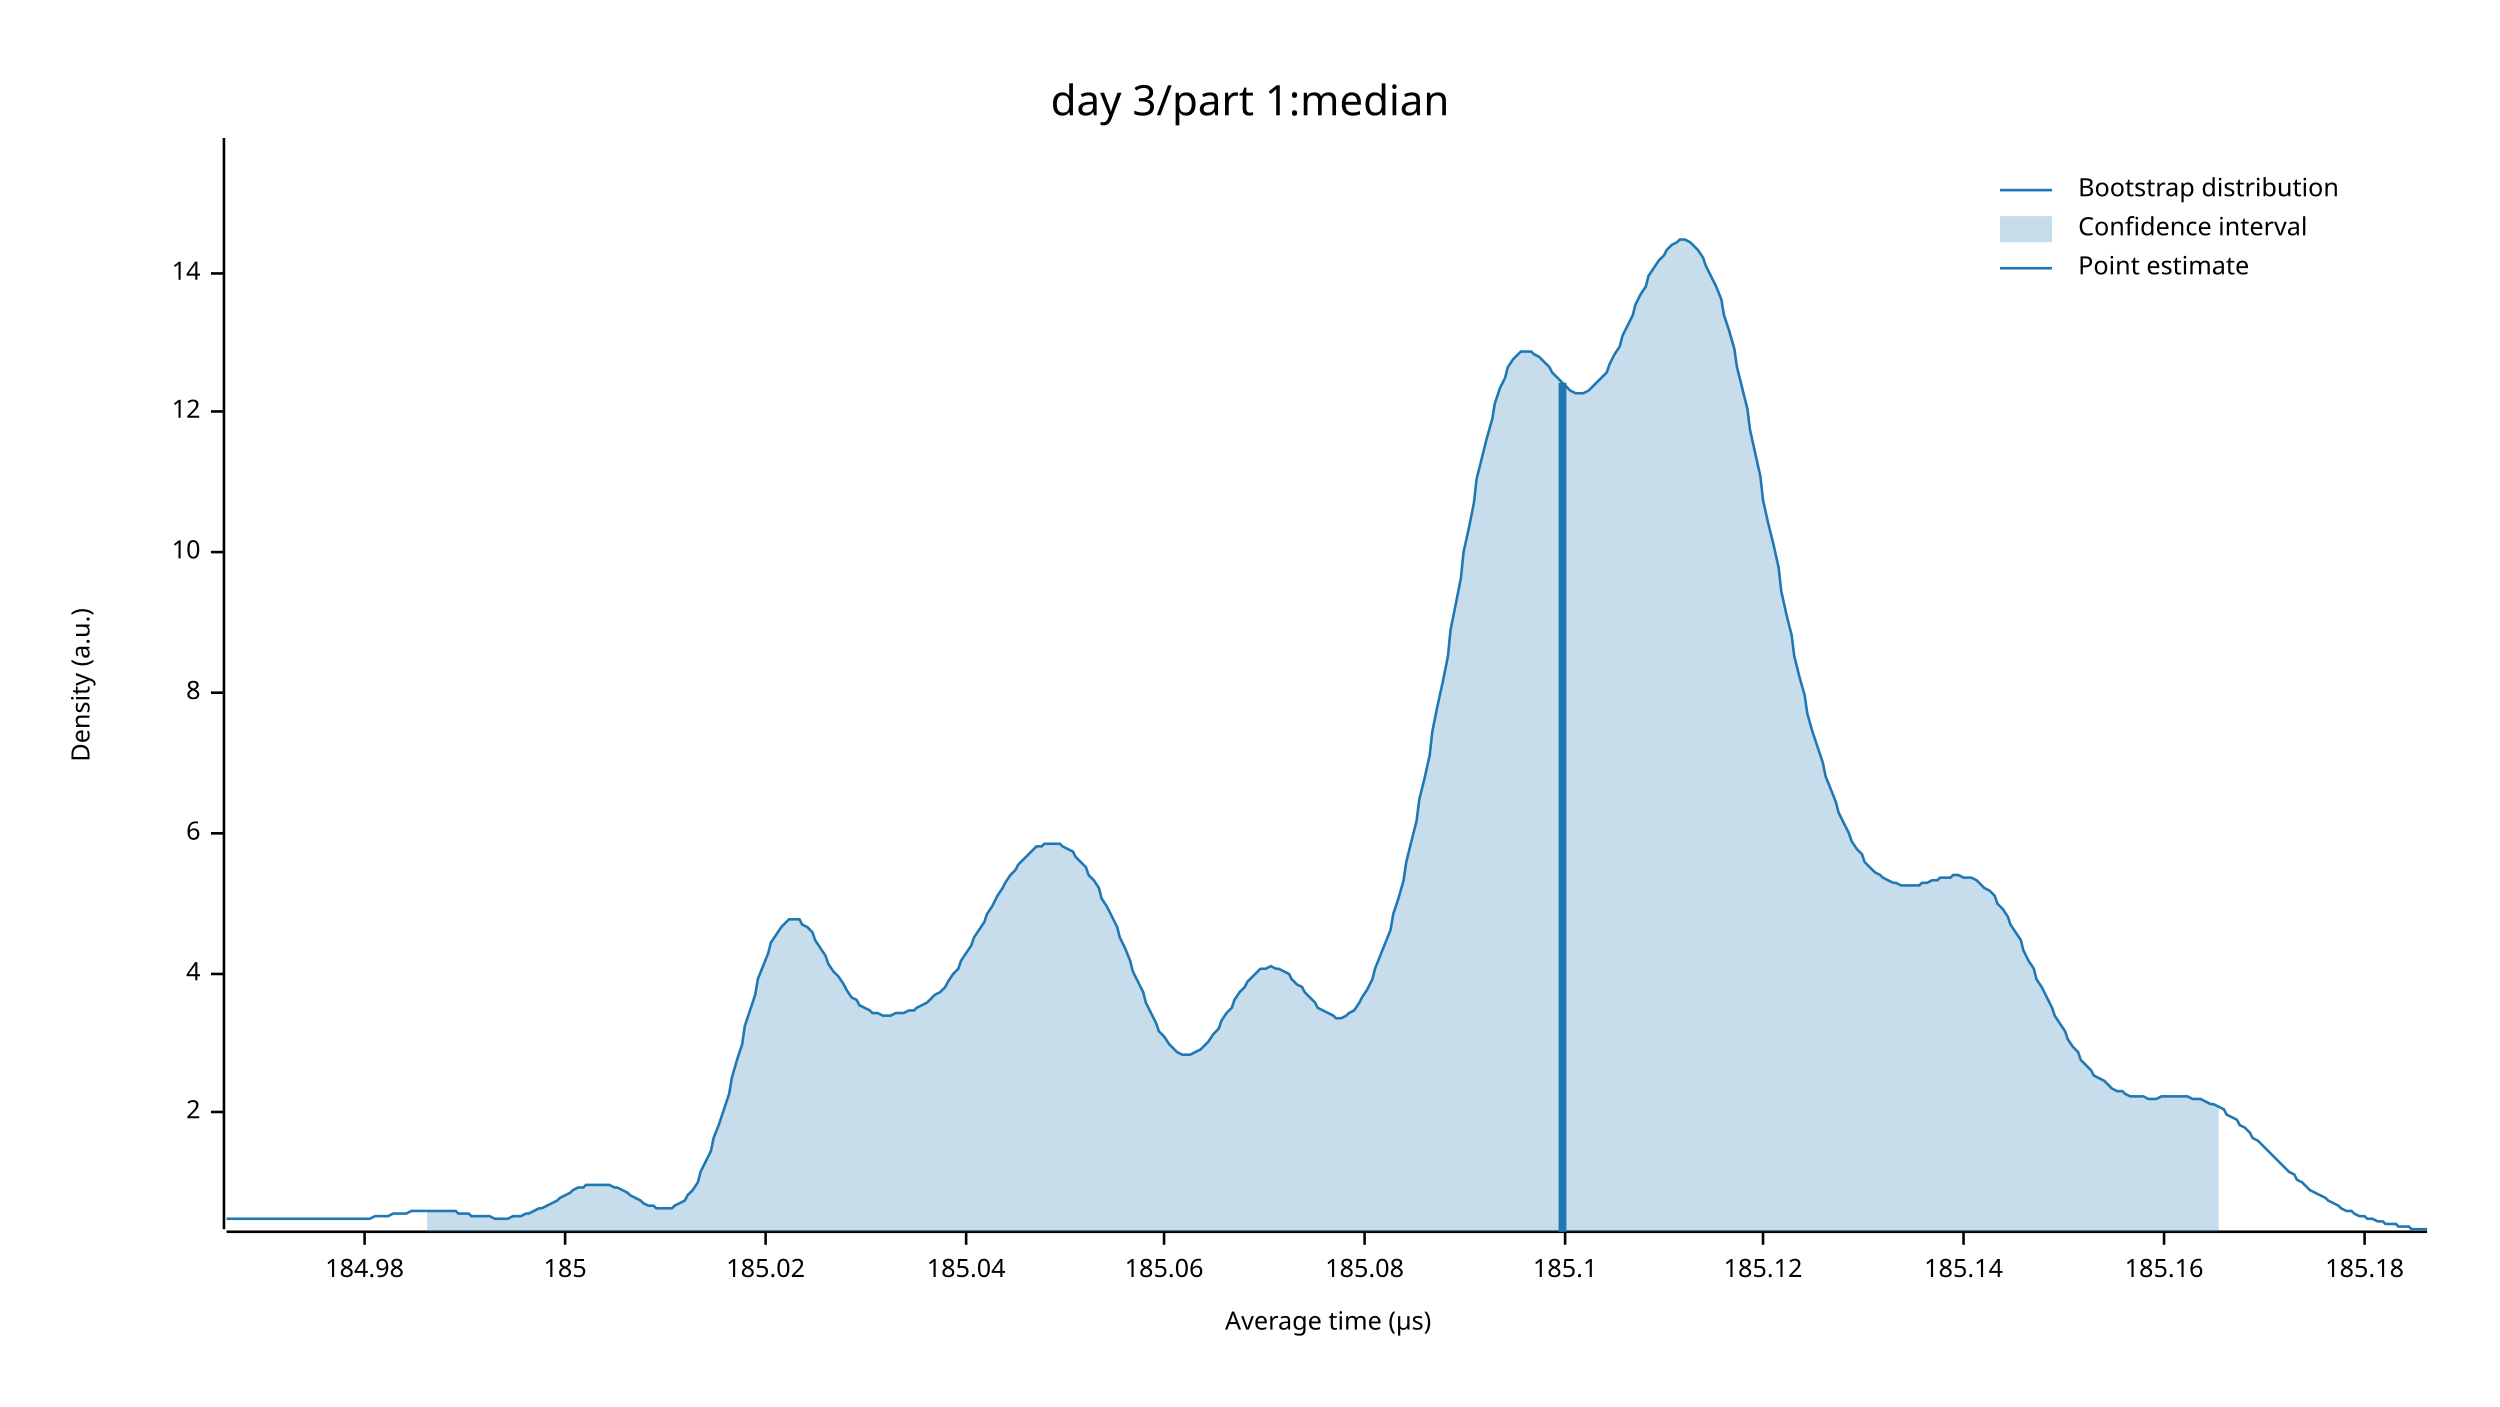
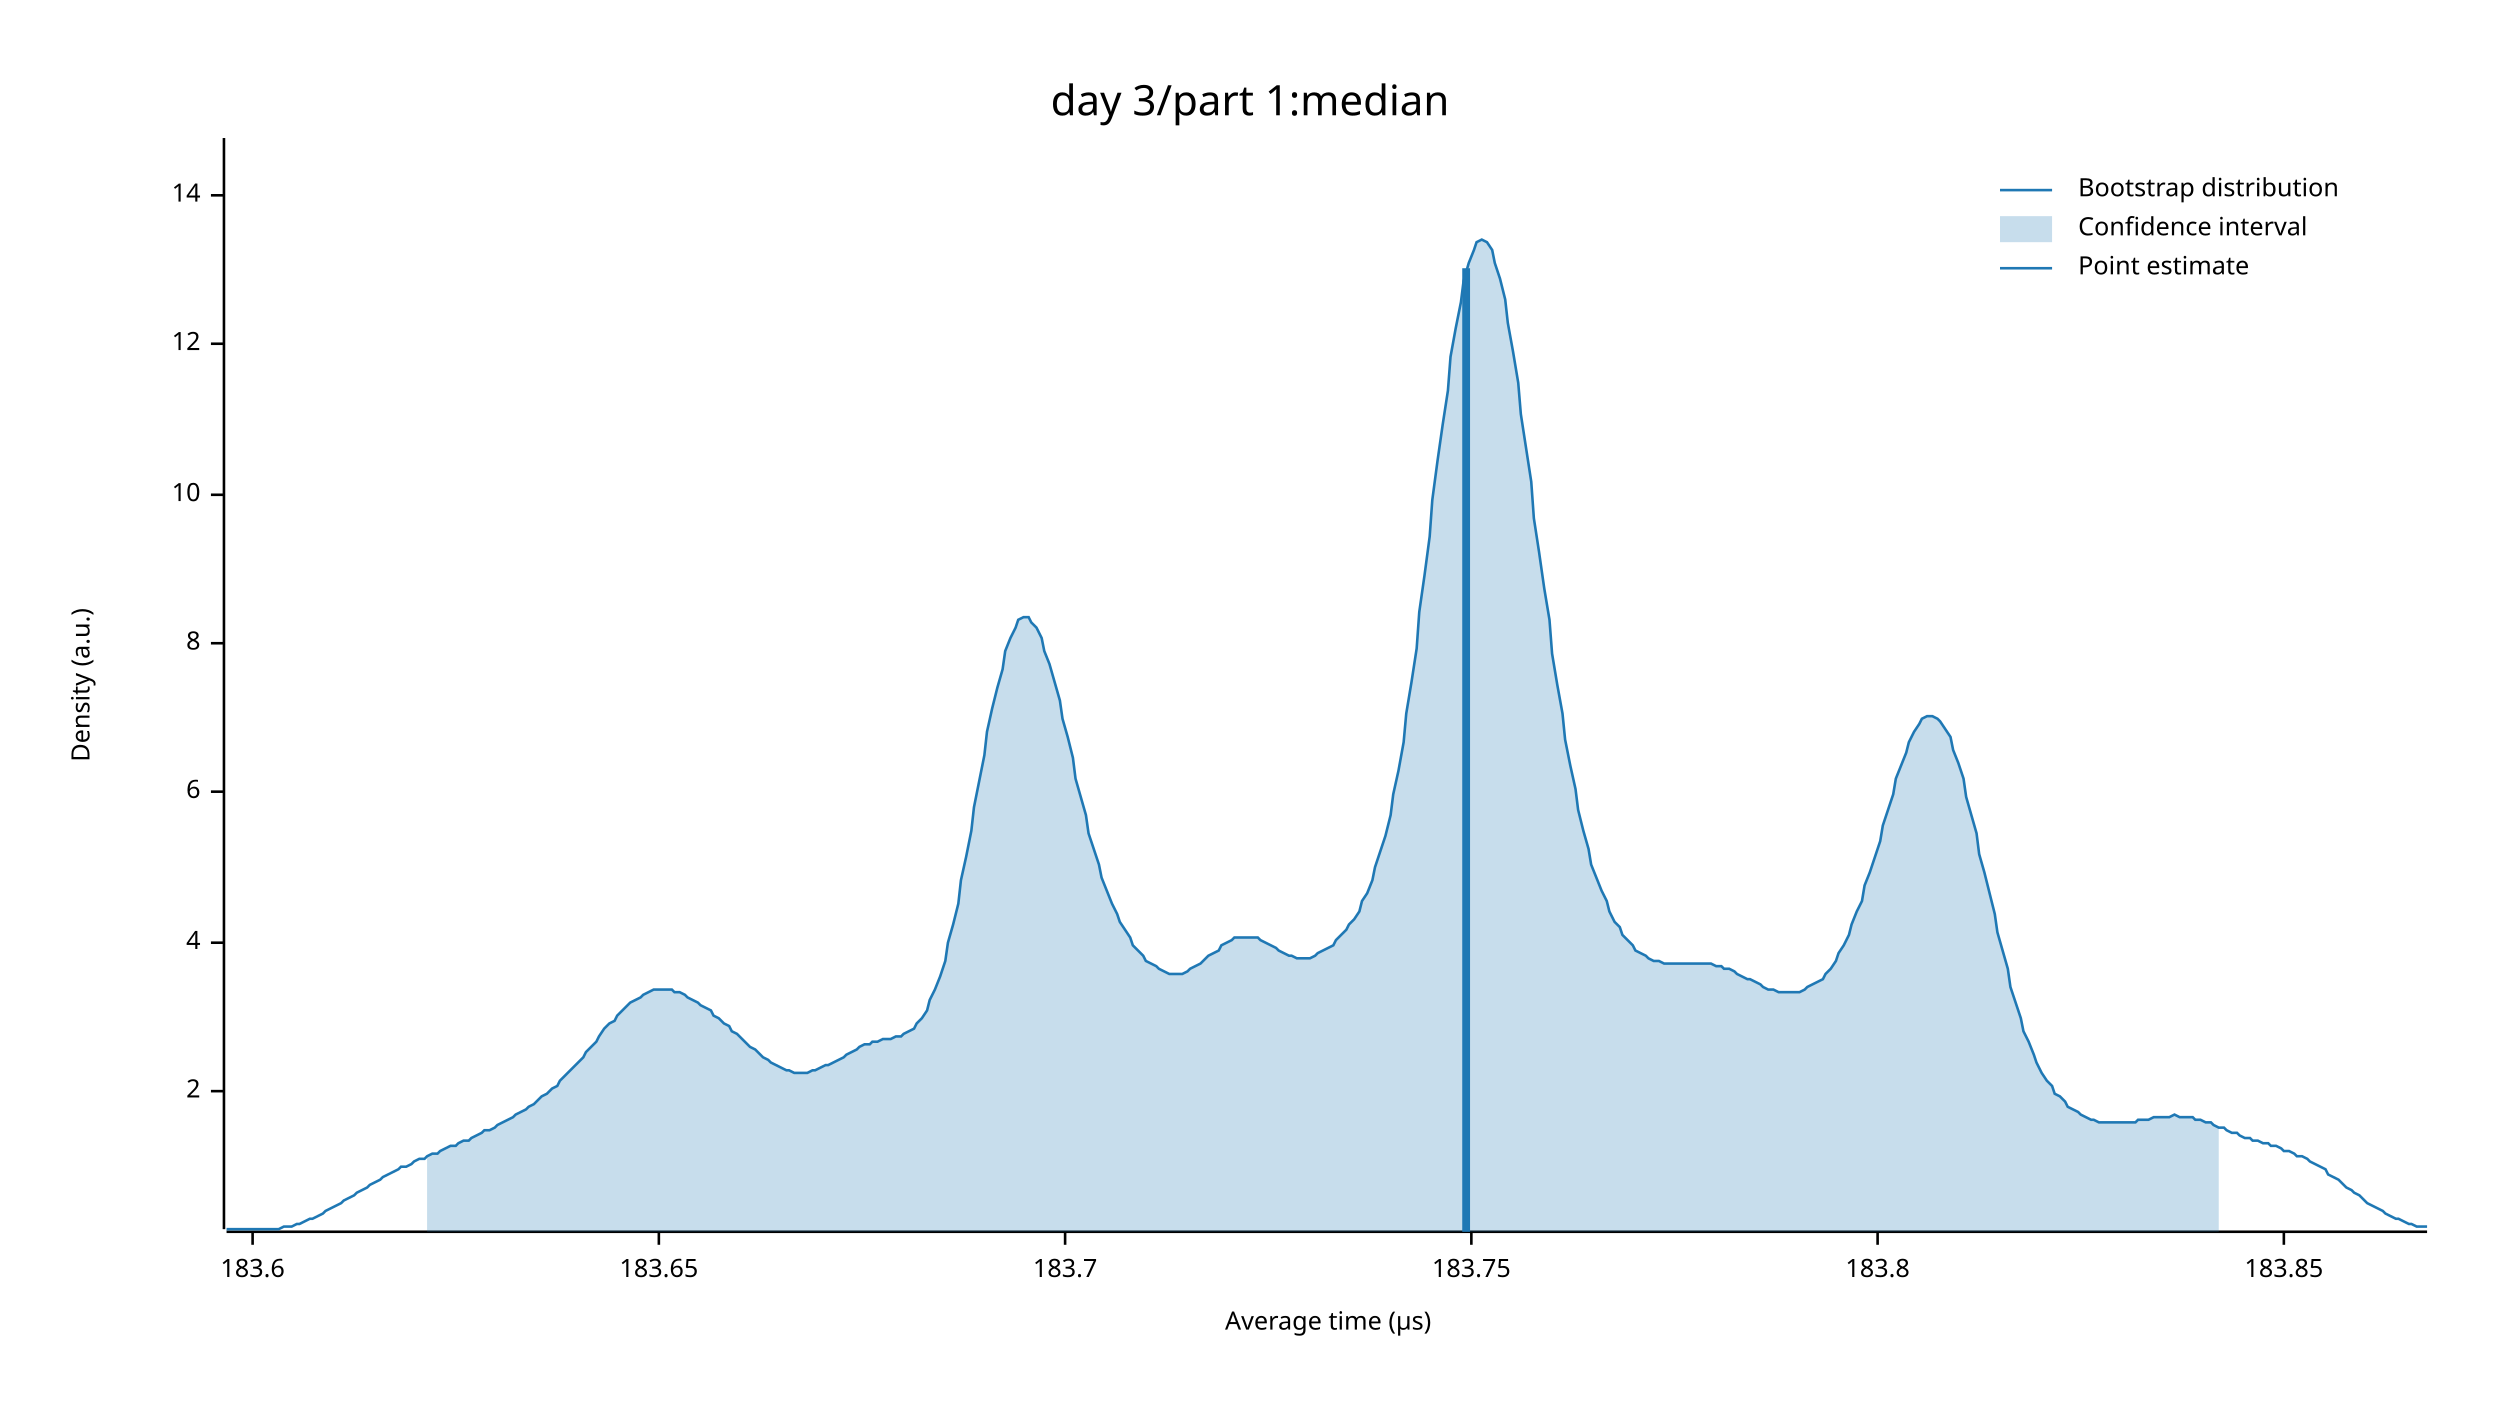
<svg xmlns="http://www.w3.org/2000/svg" width="960" height="540" viewBox="0 0 960 540">
  <text x="480" y="32" dy="0.76em" text-anchor="middle" font-family="sans-serif" font-size="16.129" opacity="1" fill="#000000">
day 3/part 1:median
</text>
  <text x="27" y="263" dy="0.76em" text-anchor="middle" font-family="sans-serif" font-size="9.677" opacity="1" fill="#000000" transform="rotate(270, 27, 263)">
Density (a.u.)
</text>
  <text x="510" y="513" dy="-0.5ex" text-anchor="middle" font-family="sans-serif" font-size="9.677" opacity="1" fill="#000000">
Average time (µs)
</text>
  <polyline fill="none" opacity="1" stroke="#000000" stroke-width="1" points="86,53 86,472 " />
-   <text x="77" y="427" dy="0.5ex" text-anchor="end" font-family="sans-serif" font-size="9.677" opacity="1" fill="#000000">
+   <text x="77" y="419" dy="0.5ex" text-anchor="end" font-family="sans-serif" font-size="9.677" opacity="1" fill="#000000">
2
</text>
-   <polyline fill="none" opacity="1" stroke="#000000" stroke-width="1" points="81,427 86,427 " />
-   <text x="77" y="374" dy="0.5ex" text-anchor="end" font-family="sans-serif" font-size="9.677" opacity="1" fill="#000000">
+   <polyline fill="none" opacity="1" stroke="#000000" stroke-width="1" points="81,419 86,419 " />
+   <text x="77" y="362" dy="0.5ex" text-anchor="end" font-family="sans-serif" font-size="9.677" opacity="1" fill="#000000">
4
</text>
-   <polyline fill="none" opacity="1" stroke="#000000" stroke-width="1" points="81,374 86,374 " />
-   <text x="77" y="320" dy="0.5ex" text-anchor="end" font-family="sans-serif" font-size="9.677" opacity="1" fill="#000000">
+   <polyline fill="none" opacity="1" stroke="#000000" stroke-width="1" points="81,362 86,362 " />
+   <text x="77" y="304" dy="0.5ex" text-anchor="end" font-family="sans-serif" font-size="9.677" opacity="1" fill="#000000">
6
</text>
-   <polyline fill="none" opacity="1" stroke="#000000" stroke-width="1" points="81,320 86,320 " />
-   <text x="77" y="266" dy="0.5ex" text-anchor="end" font-family="sans-serif" font-size="9.677" opacity="1" fill="#000000">
+   <polyline fill="none" opacity="1" stroke="#000000" stroke-width="1" points="81,304 86,304 " />
+   <text x="77" y="247" dy="0.5ex" text-anchor="end" font-family="sans-serif" font-size="9.677" opacity="1" fill="#000000">
8
</text>
-   <polyline fill="none" opacity="1" stroke="#000000" stroke-width="1" points="81,266 86,266 " />
-   <text x="77" y="212" dy="0.5ex" text-anchor="end" font-family="sans-serif" font-size="9.677" opacity="1" fill="#000000">
+   <polyline fill="none" opacity="1" stroke="#000000" stroke-width="1" points="81,247 86,247 " />
+   <text x="77" y="190" dy="0.5ex" text-anchor="end" font-family="sans-serif" font-size="9.677" opacity="1" fill="#000000">
10
</text>
-   <polyline fill="none" opacity="1" stroke="#000000" stroke-width="1" points="81,212 86,212 " />
-   <text x="77" y="158" dy="0.5ex" text-anchor="end" font-family="sans-serif" font-size="9.677" opacity="1" fill="#000000">
+   <polyline fill="none" opacity="1" stroke="#000000" stroke-width="1" points="81,190 86,190 " />
+   <text x="77" y="132" dy="0.5ex" text-anchor="end" font-family="sans-serif" font-size="9.677" opacity="1" fill="#000000">
12
</text>
-   <polyline fill="none" opacity="1" stroke="#000000" stroke-width="1" points="81,158 86,158 " />
-   <text x="77" y="105" dy="0.5ex" text-anchor="end" font-family="sans-serif" font-size="9.677" opacity="1" fill="#000000">
+   <polyline fill="none" opacity="1" stroke="#000000" stroke-width="1" points="81,132 86,132 " />
+   <text x="77" y="75" dy="0.5ex" text-anchor="end" font-family="sans-serif" font-size="9.677" opacity="1" fill="#000000">
14
</text>
-   <polyline fill="none" opacity="1" stroke="#000000" stroke-width="1" points="81,105 86,105 " />
+   <polyline fill="none" opacity="1" stroke="#000000" stroke-width="1" points="81,75 86,75 " />
  <polyline fill="none" opacity="1" stroke="#000000" stroke-width="1" points="87,473 932,473 " />
-   <text x="140" y="483" dy="0.76em" text-anchor="middle" font-family="sans-serif" font-size="9.677" opacity="1" fill="#000000">
- 184.98
+   <text x="97" y="483" dy="0.76em" text-anchor="middle" font-family="sans-serif" font-size="9.677" opacity="1" fill="#000000">
+ 183.6
</text>
-   <polyline fill="none" opacity="1" stroke="#000000" stroke-width="1" points="140,473 140,478 " />
-   <text x="217" y="483" dy="0.76em" text-anchor="middle" font-family="sans-serif" font-size="9.677" opacity="1" fill="#000000">
- 185
+   <polyline fill="none" opacity="1" stroke="#000000" stroke-width="1" points="97,473 97,478 " />
+   <text x="253" y="483" dy="0.76em" text-anchor="middle" font-family="sans-serif" font-size="9.677" opacity="1" fill="#000000">
+ 183.65
</text>
-   <polyline fill="none" opacity="1" stroke="#000000" stroke-width="1" points="217,473 217,478 " />
-   <text x="294" y="483" dy="0.76em" text-anchor="middle" font-family="sans-serif" font-size="9.677" opacity="1" fill="#000000">
- 185.02
+   <polyline fill="none" opacity="1" stroke="#000000" stroke-width="1" points="253,473 253,478 " />
+   <text x="409" y="483" dy="0.76em" text-anchor="middle" font-family="sans-serif" font-size="9.677" opacity="1" fill="#000000">
+ 183.7
</text>
-   <polyline fill="none" opacity="1" stroke="#000000" stroke-width="1" points="294,473 294,478 " />
-   <text x="371" y="483" dy="0.76em" text-anchor="middle" font-family="sans-serif" font-size="9.677" opacity="1" fill="#000000">
- 185.04
+   <polyline fill="none" opacity="1" stroke="#000000" stroke-width="1" points="409,473 409,478 " />
+   <text x="565" y="483" dy="0.76em" text-anchor="middle" font-family="sans-serif" font-size="9.677" opacity="1" fill="#000000">
+ 183.75
</text>
-   <polyline fill="none" opacity="1" stroke="#000000" stroke-width="1" points="371,473 371,478 " />
-   <text x="447" y="483" dy="0.76em" text-anchor="middle" font-family="sans-serif" font-size="9.677" opacity="1" fill="#000000">
- 185.06
+   <polyline fill="none" opacity="1" stroke="#000000" stroke-width="1" points="565,473 565,478 " />
+   <text x="721" y="483" dy="0.76em" text-anchor="middle" font-family="sans-serif" font-size="9.677" opacity="1" fill="#000000">
+ 183.8
</text>
-   <polyline fill="none" opacity="1" stroke="#000000" stroke-width="1" points="447,473 447,478 " />
-   <text x="524" y="483" dy="0.76em" text-anchor="middle" font-family="sans-serif" font-size="9.677" opacity="1" fill="#000000">
- 185.08
+   <polyline fill="none" opacity="1" stroke="#000000" stroke-width="1" points="721,473 721,478 " />
+   <text x="877" y="483" dy="0.76em" text-anchor="middle" font-family="sans-serif" font-size="9.677" opacity="1" fill="#000000">
+ 183.85
</text>
-   <polyline fill="none" opacity="1" stroke="#000000" stroke-width="1" points="524,473 524,478 " />
-   <text x="601" y="483" dy="0.76em" text-anchor="middle" font-family="sans-serif" font-size="9.677" opacity="1" fill="#000000">
- 185.1
- </text>
-   <polyline fill="none" opacity="1" stroke="#000000" stroke-width="1" points="601,473 601,478 " />
-   <text x="677" y="483" dy="0.76em" text-anchor="middle" font-family="sans-serif" font-size="9.677" opacity="1" fill="#000000">
- 185.12
- </text>
-   <polyline fill="none" opacity="1" stroke="#000000" stroke-width="1" points="677,473 677,478 " />
-   <text x="754" y="483" dy="0.76em" text-anchor="middle" font-family="sans-serif" font-size="9.677" opacity="1" fill="#000000">
- 185.14
- </text>
-   <polyline fill="none" opacity="1" stroke="#000000" stroke-width="1" points="754,473 754,478 " />
-   <text x="831" y="483" dy="0.76em" text-anchor="middle" font-family="sans-serif" font-size="9.677" opacity="1" fill="#000000">
- 185.16
- </text>
-   <polyline fill="none" opacity="1" stroke="#000000" stroke-width="1" points="831,473 831,478 " />
-   <text x="908" y="483" dy="0.76em" text-anchor="middle" font-family="sans-serif" font-size="9.677" opacity="1" fill="#000000">
- 185.18
- </text>
-   <polyline fill="none" opacity="1" stroke="#000000" stroke-width="1" points="908,473 908,478 " />
-   <polyline fill="none" opacity="1" stroke="#1F78B4" stroke-width="1" points="87,468 88,468 90,468 92,468 93,468 95,468 97,468 98,468 100,468 102,468 103,468 105,468 107,468 109,468 110,468 112,468 114,468 115,468 117,468 119,468 120,468 122,468 124,468 125,468 127,468 129,468 131,468 132,468 134,468 136,468 137,468 139,468 141,468 142,468 144,467 146,467 147,467 149,467 151,466 153,466 154,466 156,466 158,465 159,465 161,465 163,465 164,465 166,465 168,465 169,465 171,465 173,465 175,465 176,466 178,466 180,466 181,467 183,467 185,467 186,467 188,467 190,468 191,468 193,468 195,468 197,467 198,467 200,467 202,466 203,466 205,465 207,464 208,464 210,463 212,462 214,461 215,460 217,459 219,458 220,457 222,456 224,456 225,455 227,455 229,455 230,455 232,455 234,455 236,456 237,456 239,457 241,458 242,459 244,460 246,461 247,462 249,463 251,463 252,464 254,464 256,464 258,464 259,463 261,462 263,461 264,459 266,457 268,454 269,450 271,446 273,442 274,437 276,432 278,426 280,420 281,414 283,407 285,401 286,394 288,388 290,382 291,376 293,371 295,366 296,362 298,359 300,356 302,354 303,353 305,353 307,353 308,355 310,356 312,358 313,361 315,364 317,367 318,370 320,373 322,375 324,378 325,380 327,383 329,384 330,386 332,387 334,388 335,389 337,389 339,390 341,390 342,390 344,389 346,389 347,389 349,388 351,388 352,387 354,386 356,385 357,384 359,382 361,381 363,379 364,377 366,374 368,372 369,369 371,366 373,363 374,360 376,357 378,354 379,351 381,348 383,344 385,341 386,339 388,336 390,334 391,332 393,330 395,328 396,327 398,325 400,325 401,324 403,324 405,324 407,324 408,325 410,326 412,327 413,329 415,331 417,333 418,336 420,338 422,341 423,345 425,348 427,352 429,356 430,360 432,364 434,369 435,373 437,377 439,381 440,385 442,389 444,393 445,396 447,398 449,401 451,403 452,404 454,405 456,405 457,405 459,404 461,403 462,402 464,400 466,397 468,395 469,392 471,389 473,387 474,384 476,381 478,379 479,377 481,375 483,373 484,372 486,372 488,371 490,372 491,372 493,373 495,374 496,376 498,378 500,379 501,381 503,383 505,385 506,387 508,388 510,389 512,390 513,391 515,391 517,390 518,389 520,388 522,385 523,383 525,380 527,376 528,372 530,367 532,362 534,357 535,351 537,345 539,338 540,331 542,323 544,315 545,307 547,299 549,290 550,281 552,271 554,262 556,252 557,242 559,232 561,222 562,212 564,203 566,193 567,184 569,176 571,168 573,161 574,155 576,149 578,145 579,141 581,138 583,136 584,135 586,135 588,135 589,136 591,137 593,139 595,141 596,143 598,145 600,147 601,148 603,150 605,151 606,151 608,151 610,150 611,149 613,147 615,145 617,143 618,140 620,136 622,133 623,129 625,125 627,121 628,117 630,113 632,110 633,106 635,103 637,100 639,98 640,96 642,94 644,93 645,92 647,92 649,93 650,94 652,96 654,99 655,102 657,106 659,110 661,115 662,121 664,127 666,134 667,141 669,149 671,157 672,165 674,174 676,183 677,192 679,201 681,209 683,218 684,227 686,236 688,244 689,252 691,260 693,267 694,274 696,281 698,287 700,293 701,298 703,303 705,308 706,312 708,316 710,320 711,323 713,326 715,328 716,331 718,333 720,335 722,336 723,337 725,338 727,339 728,339 730,340 732,340 733,340 735,340 737,340 738,339 740,339 742,338 744,338 745,337 747,337 749,337 750,336 752,336 754,337 755,337 757,337 759,338 760,339 762,341 764,342 766,344 767,347 769,349 771,352 772,355 774,358 776,361 777,365 779,369 781,372 782,376 784,379 786,383 788,387 789,390 791,393 793,396 794,399 796,402 798,404 799,407 801,409 803,411 804,413 806,414 808,415 810,417 811,418 813,419 815,419 816,420 818,421 820,421 821,421 823,421 825,422 827,422 828,422 830,421 832,421 833,421 835,421 837,421 838,421 840,421 842,422 843,422 845,422 847,423 849,424 850,424 852,425 854,426 855,428 857,429 859,430 860,432 862,433 864,435 865,437 867,438 869,440 871,442 872,443 874,445 876,447 877,448 879,450 881,451 882,453 884,454 886,456 887,457 889,458 891,459 893,460 894,461 896,462 898,463 899,464 901,465 903,465 904,466 906,467 908,467 909,468 911,468 913,469 915,469 916,470 918,470 920,470 921,471 923,471 925,471 926,472 928,472 930,472 932,472 " />
-   <polygon opacity="0.25" fill="#1F78B4" points="164,465 166,465 168,465 169,465 171,465 173,465 175,465 176,466 178,466 180,466 181,467 183,467 185,467 186,467 188,467 190,468 191,468 193,468 195,468 197,467 198,467 200,467 202,466 203,466 205,465 207,464 208,464 210,463 212,462 214,461 215,460 217,459 219,458 220,457 222,456 224,456 225,455 227,455 229,455 230,455 232,455 234,455 236,456 237,456 239,457 241,458 242,459 244,460 246,461 247,462 249,463 251,463 252,464 254,464 256,464 258,464 259,463 261,462 263,461 264,459 266,457 268,454 269,450 271,446 273,442 274,437 276,432 278,426 280,420 281,414 283,407 285,401 286,394 288,388 290,382 291,376 293,371 295,366 296,362 298,359 300,356 302,354 303,353 305,353 307,353 308,355 310,356 312,358 313,361 315,364 317,367 318,370 320,373 322,375 324,378 325,380 327,383 329,384 330,386 332,387 334,388 335,389 337,389 339,390 341,390 342,390 344,389 346,389 347,389 349,388 351,388 352,387 354,386 356,385 357,384 359,382 361,381 363,379 364,377 366,374 368,372 369,369 371,366 373,363 374,360 376,357 378,354 379,351 381,348 383,344 385,341 386,339 388,336 390,334 391,332 393,330 395,328 396,327 398,325 400,325 401,324 403,324 405,324 407,324 408,325 410,326 412,327 413,329 415,331 417,333 418,336 420,338 422,341 423,345 425,348 427,352 429,356 430,360 432,364 434,369 435,373 437,377 439,381 440,385 442,389 444,393 445,396 447,398 449,401 451,403 452,404 454,405 456,405 457,405 459,404 461,403 462,402 464,400 466,397 468,395 469,392 471,389 473,387 474,384 476,381 478,379 479,377 481,375 483,373 484,372 486,372 488,371 490,372 491,372 493,373 495,374 496,376 498,378 500,379 501,381 503,383 505,385 506,387 508,388 510,389 512,390 513,391 515,391 517,390 518,389 520,388 522,385 523,383 525,380 527,376 528,372 530,367 532,362 534,357 535,351 537,345 539,338 540,331 542,323 544,315 545,307 547,299 549,290 550,281 552,271 554,262 556,252 557,242 559,232 561,222 562,212 564,203 566,193 567,184 569,176 571,168 573,161 574,155 576,149 578,145 579,141 581,138 583,136 584,135 586,135 588,135 589,136 591,137 593,139 595,141 596,143 598,145 600,147 601,148 603,150 605,151 606,151 608,151 610,150 611,149 613,147 615,145 617,143 618,140 620,136 622,133 623,129 625,125 627,121 628,117 630,113 632,110 633,106 635,103 637,100 639,98 640,96 642,94 644,93 645,92 647,92 649,93 650,94 652,96 654,99 655,102 657,106 659,110 661,115 662,121 664,127 666,134 667,141 669,149 671,157 672,165 674,174 676,183 677,192 679,201 681,209 683,218 684,227 686,236 688,244 689,252 691,260 693,267 694,274 696,281 698,287 700,293 701,298 703,303 705,308 706,312 708,316 710,320 711,323 713,326 715,328 716,331 718,333 720,335 722,336 723,337 725,338 727,339 728,339 730,340 732,340 733,340 735,340 737,340 738,339 740,339 742,338 744,338 745,337 747,337 749,337 750,336 752,336 754,337 755,337 757,337 759,338 760,339 762,341 764,342 766,344 767,347 769,349 771,352 772,355 774,358 776,361 777,365 779,369 781,372 782,376 784,379 786,383 788,387 789,390 791,393 793,396 794,399 796,402 798,404 799,407 801,409 803,411 804,413 806,414 808,415 810,417 811,418 813,419 815,419 816,420 818,421 820,421 821,421 823,421 825,422 827,422 828,422 830,421 832,421 833,421 835,421 837,421 838,421 840,421 842,422 843,422 845,422 847,423 849,424 850,424 852,425 852,473 164,473 " />
-   <polyline fill="none" opacity="1" stroke="#1F78B4" stroke-width="3" points="600,473 600,147 " />
+   <polyline fill="none" opacity="1" stroke="#000000" stroke-width="1" points="877,473 877,478 " />
+   <polyline fill="none" opacity="1" stroke="#1F78B4" stroke-width="1" points="87,472 88,472 90,472 92,472 93,472 95,472 97,472 98,472 100,472 102,472 103,472 105,472 107,472 109,471 110,471 112,471 114,470 115,470 117,469 119,468 120,468 122,467 124,466 125,465 127,464 129,463 131,462 132,461 134,460 136,459 137,458 139,457 141,456 142,455 144,454 146,453 147,452 149,451 151,450 153,449 154,448 156,448 158,447 159,446 161,445 163,445 164,444 166,443 168,443 169,442 171,441 173,440 175,440 176,439 178,438 180,438 181,437 183,436 185,435 186,434 188,434 190,433 191,432 193,431 195,430 197,429 198,428 200,427 202,426 203,425 205,424 207,422 208,421 210,420 212,418 214,417 215,415 217,413 219,411 220,410 222,408 224,406 225,404 227,402 229,400 230,398 232,395 234,393 236,392 237,390 239,388 241,386 242,385 244,384 246,383 247,382 249,381 251,380 252,380 254,380 256,380 258,380 259,381 261,381 263,382 264,383 266,384 268,385 269,386 271,387 273,388 274,390 276,391 278,393 280,394 281,396 283,397 285,399 286,400 288,402 290,403 291,404 293,406 295,407 296,408 298,409 300,410 302,411 303,411 305,412 307,412 308,412 310,412 312,411 313,411 315,410 317,409 318,409 320,408 322,407 324,406 325,405 327,404 329,403 330,402 332,401 334,401 335,400 337,400 339,399 341,399 342,399 344,398 346,398 347,397 349,396 351,395 352,393 354,391 356,388 357,384 359,380 361,375 363,369 364,362 366,355 368,347 369,338 371,329 373,319 374,310 376,300 378,290 379,281 381,272 383,264 385,257 386,250 388,245 390,241 391,238 393,237 395,237 396,239 398,241 400,245 401,250 403,255 405,262 407,269 408,276 410,283 412,291 413,299 415,306 417,313 418,320 420,326 422,332 423,337 425,342 427,347 429,351 430,354 432,357 434,360 435,363 437,365 439,367 440,369 442,370 444,371 445,372 447,373 449,374 451,374 452,374 454,374 456,373 457,372 459,371 461,370 462,369 464,367 466,366 468,365 469,363 471,362 473,361 474,360 476,360 478,360 479,360 481,360 483,360 484,361 486,362 488,363 490,364 491,365 493,366 495,367 496,367 498,368 500,368 501,368 503,368 505,367 506,366 508,365 510,364 512,363 513,361 515,359 517,357 518,355 520,353 522,350 523,346 525,343 527,338 528,333 530,327 532,321 534,313 535,305 537,296 539,285 540,274 542,262 544,249 545,235 547,221 549,206 550,192 552,177 554,163 556,150 557,137 559,126 561,116 562,108 564,101 566,96 567,93 569,92 571,93 573,96 574,101 576,107 578,115 579,124 581,135 583,147 584,159 586,172 588,185 589,199 591,212 593,226 595,238 596,251 598,263 600,274 601,284 603,294 605,303 606,311 608,319 610,326 611,332 613,337 615,342 617,346 618,350 620,354 622,356 623,359 625,361 627,363 628,365 630,366 632,367 633,368 635,369 637,369 639,370 640,370 642,370 644,370 645,370 647,370 649,370 650,370 652,370 654,370 655,370 657,370 659,371 661,371 662,372 664,372 666,373 667,374 669,375 671,376 672,376 674,377 676,378 677,379 679,380 681,380 683,381 684,381 686,381 688,381 689,381 691,381 693,380 694,379 696,378 698,377 700,376 701,374 703,372 705,369 706,366 708,363 710,359 711,355 713,350 715,346 716,340 718,335 720,329 722,323 723,317 725,311 727,305 728,299 730,294 732,289 733,285 735,281 737,278 738,276 740,275 742,275 744,276 745,277 747,280 749,283 750,288 752,293 754,299 755,306 757,313 759,320 760,328 762,335 764,343 766,351 767,358 769,365 771,372 772,379 774,385 776,391 777,396 779,400 781,405 782,408 784,412 786,415 788,417 789,420 791,421 793,423 794,425 796,426 798,427 799,428 801,429 803,430 804,430 806,431 808,431 810,431 811,431 813,431 815,431 816,431 818,431 820,431 821,430 823,430 825,430 827,429 828,429 830,429 832,429 833,429 835,428 837,429 838,429 840,429 842,429 843,430 845,430 847,431 849,431 850,432 852,433 854,433 855,434 857,435 859,435 860,436 862,437 864,437 865,438 867,438 869,439 871,439 872,440 874,440 876,441 877,442 879,442 881,443 882,444 884,444 886,445 887,446 889,447 891,448 893,449 894,451 896,452 898,453 899,454 901,456 903,457 904,458 906,459 908,461 909,462 911,463 913,464 915,465 916,466 918,467 920,468 921,468 923,469 925,470 926,470 928,471 930,471 932,471 " />
+   <polygon opacity="0.25" fill="#1F78B4" points="164,444 166,443 168,443 169,442 171,441 173,440 175,440 176,439 178,438 180,438 181,437 183,436 185,435 186,434 188,434 190,433 191,432 193,431 195,430 197,429 198,428 200,427 202,426 203,425 205,424 207,422 208,421 210,420 212,418 214,417 215,415 217,413 219,411 220,410 222,408 224,406 225,404 227,402 229,400 230,398 232,395 234,393 236,392 237,390 239,388 241,386 242,385 244,384 246,383 247,382 249,381 251,380 252,380 254,380 256,380 258,380 259,381 261,381 263,382 264,383 266,384 268,385 269,386 271,387 273,388 274,390 276,391 278,393 280,394 281,396 283,397 285,399 286,400 288,402 290,403 291,404 293,406 295,407 296,408 298,409 300,410 302,411 303,411 305,412 307,412 308,412 310,412 312,411 313,411 315,410 317,409 318,409 320,408 322,407 324,406 325,405 327,404 329,403 330,402 332,401 334,401 335,400 337,400 339,399 341,399 342,399 344,398 346,398 347,397 349,396 351,395 352,393 354,391 356,388 357,384 359,380 361,375 363,369 364,362 366,355 368,347 369,338 371,329 373,319 374,310 376,300 378,290 379,281 381,272 383,264 385,257 386,250 388,245 390,241 391,238 393,237 395,237 396,239 398,241 400,245 401,250 403,255 405,262 407,269 408,276 410,283 412,291 413,299 415,306 417,313 418,320 420,326 422,332 423,337 425,342 427,347 429,351 430,354 432,357 434,360 435,363 437,365 439,367 440,369 442,370 444,371 445,372 447,373 449,374 451,374 452,374 454,374 456,373 457,372 459,371 461,370 462,369 464,367 466,366 468,365 469,363 471,362 473,361 474,360 476,360 478,360 479,360 481,360 483,360 484,361 486,362 488,363 490,364 491,365 493,366 495,367 496,367 498,368 500,368 501,368 503,368 505,367 506,366 508,365 510,364 512,363 513,361 515,359 517,357 518,355 520,353 522,350 523,346 525,343 527,338 528,333 530,327 532,321 534,313 535,305 537,296 539,285 540,274 542,262 544,249 545,235 547,221 549,206 550,192 552,177 554,163 556,150 557,137 559,126 561,116 562,108 564,101 566,96 567,93 569,92 571,93 573,96 574,101 576,107 578,115 579,124 581,135 583,147 584,159 586,172 588,185 589,199 591,212 593,226 595,238 596,251 598,263 600,274 601,284 603,294 605,303 606,311 608,319 610,326 611,332 613,337 615,342 617,346 618,350 620,354 622,356 623,359 625,361 627,363 628,365 630,366 632,367 633,368 635,369 637,369 639,370 640,370 642,370 644,370 645,370 647,370 649,370 650,370 652,370 654,370 655,370 657,370 659,371 661,371 662,372 664,372 666,373 667,374 669,375 671,376 672,376 674,377 676,378 677,379 679,380 681,380 683,381 684,381 686,381 688,381 689,381 691,381 693,380 694,379 696,378 698,377 700,376 701,374 703,372 705,369 706,366 708,363 710,359 711,355 713,350 715,346 716,340 718,335 720,329 722,323 723,317 725,311 727,305 728,299 730,294 732,289 733,285 735,281 737,278 738,276 740,275 742,275 744,276 745,277 747,280 749,283 750,288 752,293 754,299 755,306 757,313 759,320 760,328 762,335 764,343 766,351 767,358 769,365 771,372 772,379 774,385 776,391 777,396 779,400 781,405 782,408 784,412 786,415 788,417 789,420 791,421 793,423 794,425 796,426 798,427 799,428 801,429 803,430 804,430 806,431 808,431 810,431 811,431 813,431 815,431 816,431 818,431 820,431 821,430 823,430 825,430 827,429 828,429 830,429 832,429 833,429 835,428 837,429 838,429 840,429 842,429 843,430 845,430 847,431 849,431 850,432 852,433 852,473 164,473 " />
+   <polyline fill="none" opacity="1" stroke="#1F78B4" stroke-width="3" points="563,473 563,103 " />
  <text x="798" y="68" dy="0.76em" text-anchor="start" font-family="sans-serif" font-size="9.677" opacity="1" fill="#000000">
Bootstrap distribution
</text>
  <text x="798" y="83" dy="0.76em" text-anchor="start" font-family="sans-serif" font-size="9.677" opacity="1" fill="#000000">
Confidence interval
</text>
  <text x="798" y="98" dy="0.76em" text-anchor="start" font-family="sans-serif" font-size="9.677" opacity="1" fill="#000000">
Point estimate
</text>
  <polyline fill="none" opacity="1" stroke="#1F78B4" stroke-width="1" points="768,73 788,73 " />
  <rect x="768" y="83" width="20" height="10" opacity="0.25" fill="#1F78B4" stroke="none" />
  <polyline fill="none" opacity="1" stroke="#1F78B4" stroke-width="1" points="768,103 788,103 " />
</svg>
